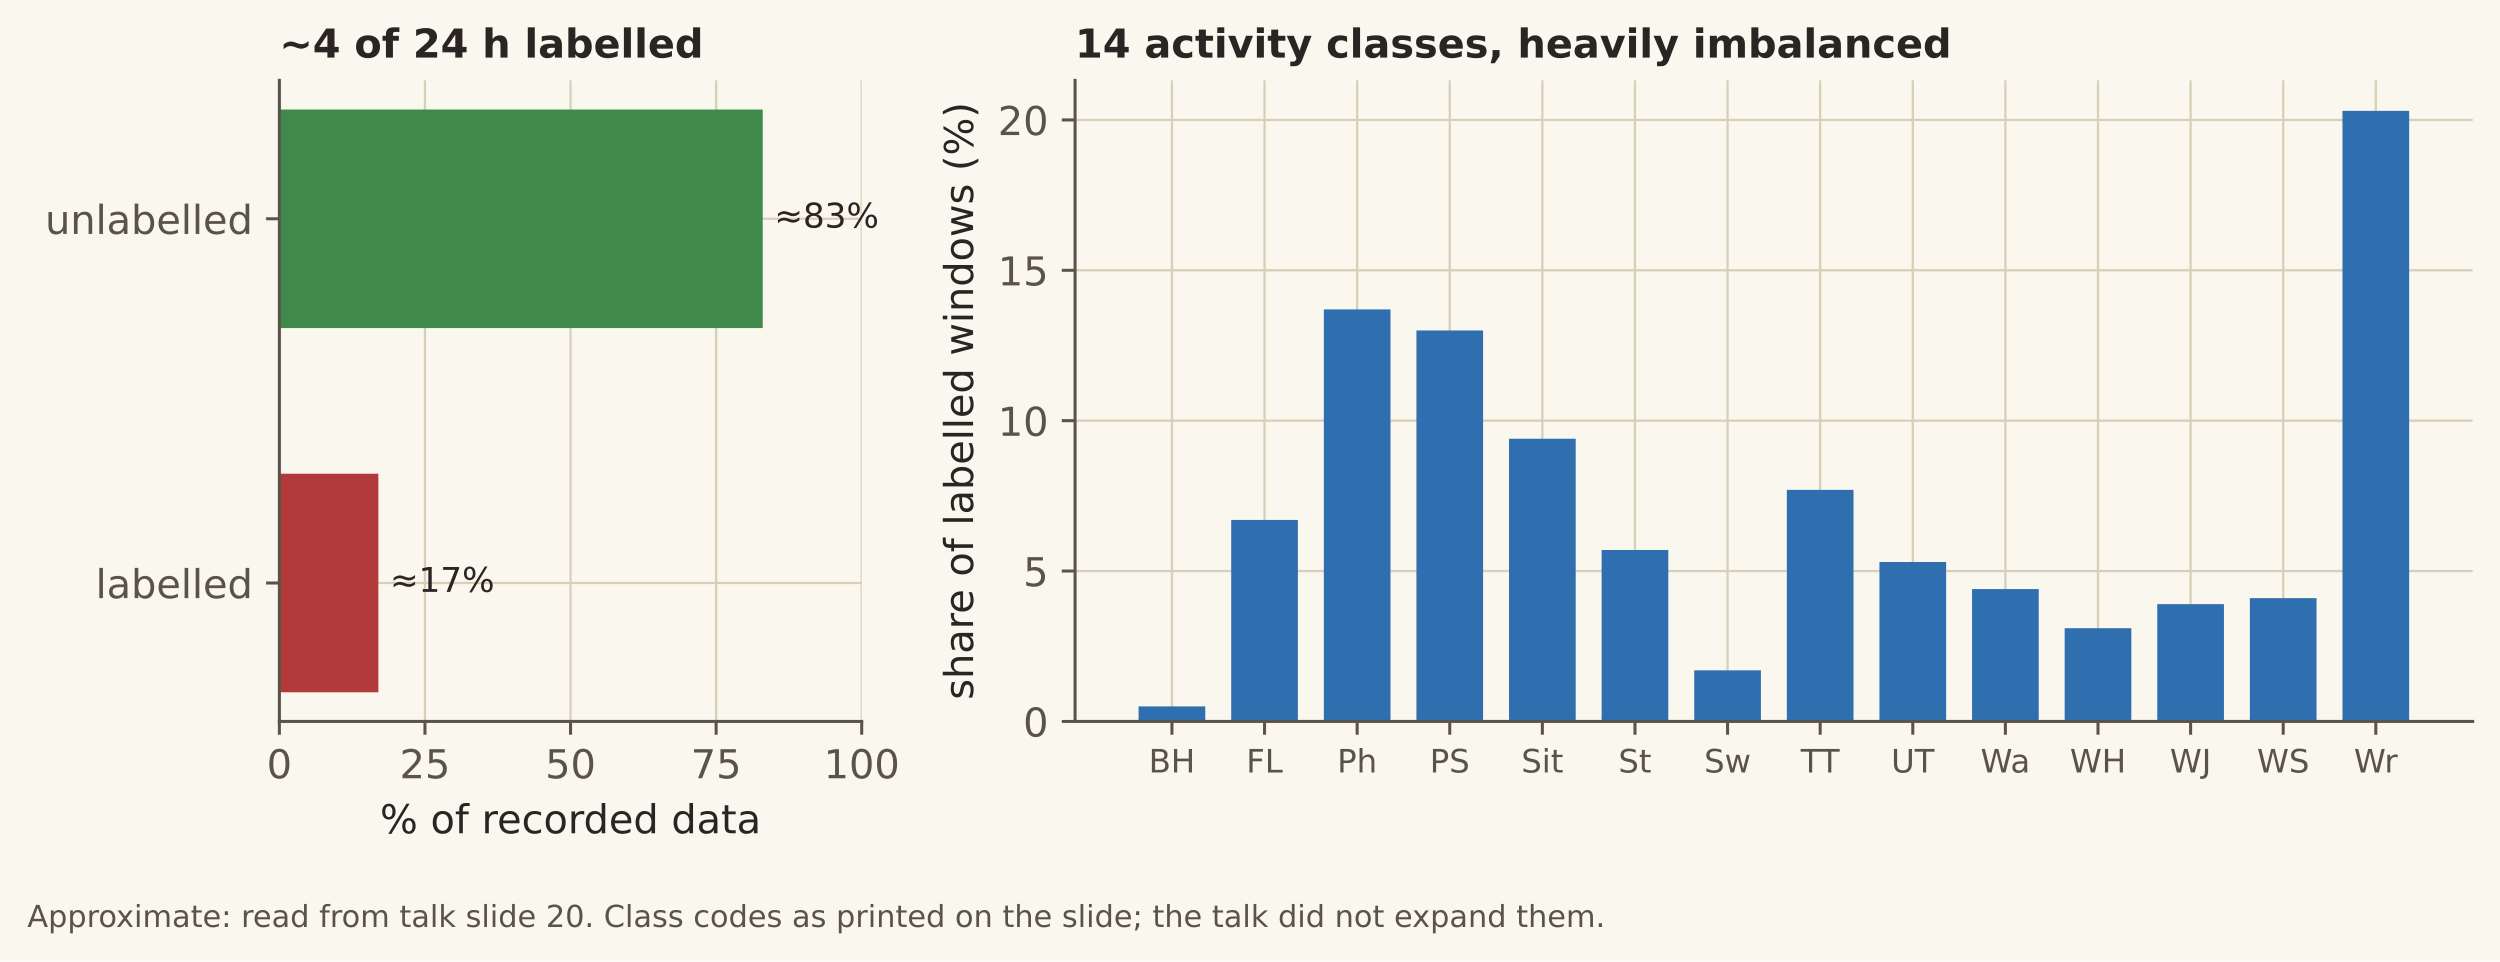
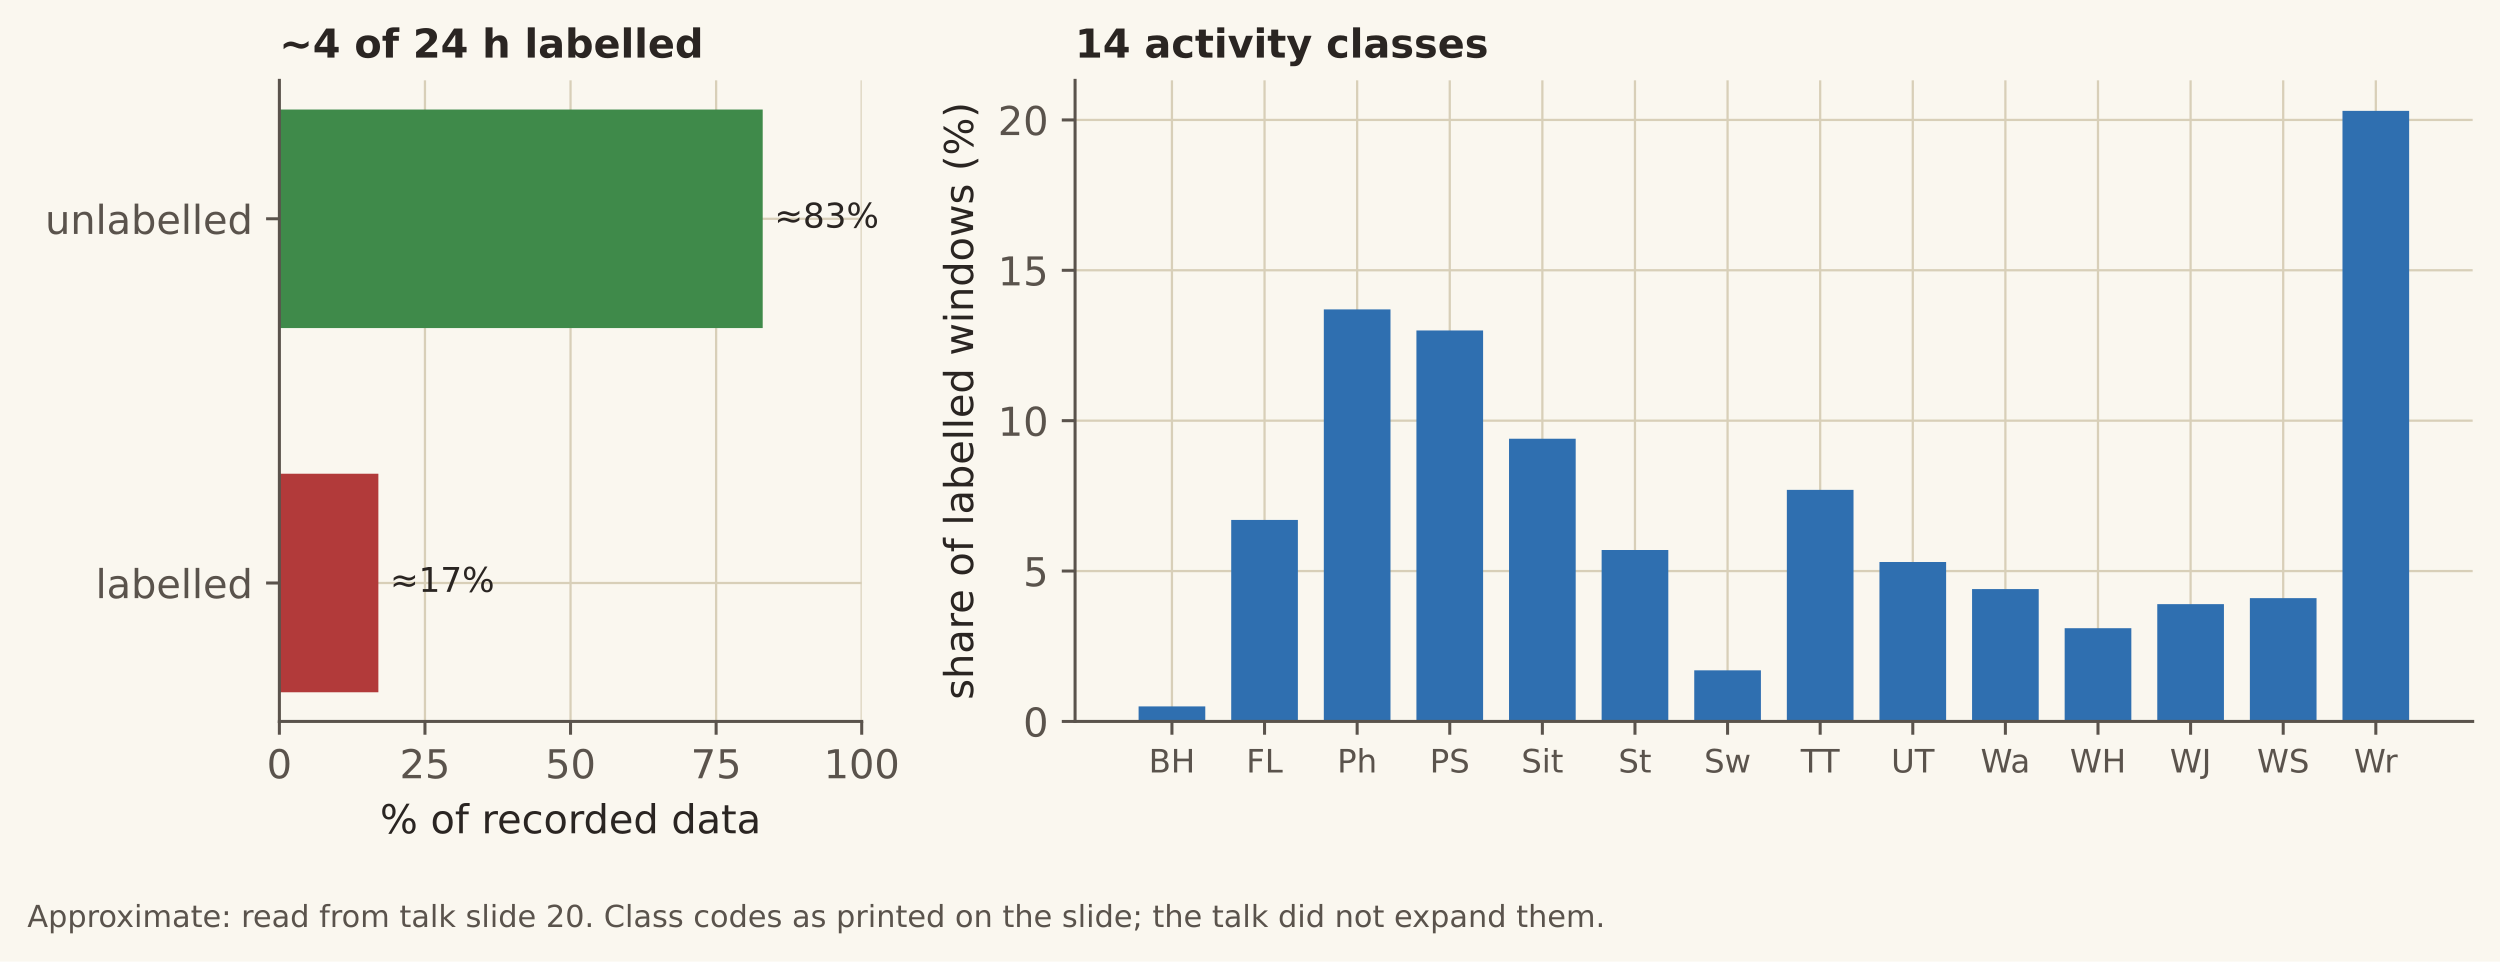
<svg xmlns="http://www.w3.org/2000/svg" xmlns:xlink="http://www.w3.org/1999/xlink" width="658.836pt" height="253.413pt" viewBox="0 0 658.836 253.413" version="1.1">
  <defs>
    <style type="text/css">*{stroke-linejoin: round; stroke-linecap: butt}</style>
  </defs>
  <g id="figure_1">
    <g id="patch_1">
      <path d="M 0 253.413  L 658.836 253.413  L 658.836 0  L 0 0  z " style="fill: #faf7ef" />
    </g>
    <g id="axes_1">
      <g id="patch_2">
        <path d="M 73.625 190.121  L 227.09 190.121  L 227.09 21.178  L 73.625 21.178  z " style="fill: #faf7ef" />
      </g>
      <g id="matplotlib.axis_1">
        <g id="xtick_1">
          <g id="line2d_1">
-             <path d="M 73.625 190.121  L 73.625 21.178  " clip-path="url(#p562a628882)" style="fill: none; stroke: #d8cfb8; stroke-width: 0.6; stroke-linecap: square" />
+             <path d="M 73.625 190.121  L 73.625 21.178  " clip-path="url(#p765f48d832)" style="fill: none; stroke: #d8cfb8; stroke-width: 0.6; stroke-linecap: square" />
          </g>
          <g id="line2d_2">
            <defs>
-               <path id="m2c1c902863" d="M 0 0  L 0 3.5  " style="stroke: #5a534c; stroke-width: 0.8" />
+               <path id="m8e24326ddb" d="M 0 0  L 0 3.5  " style="stroke: #5a534c; stroke-width: 0.8" />
            </defs>
            <g>
-               <use xlink:href="#m2c1c902863" x="73.625" y="190.121" style="fill: #5a534c; stroke: #5a534c; stroke-width: 0.8" />
+               <use xlink:href="#m8e24326ddb" x="73.625" y="190.121" style="fill: #5a534c; stroke: #5a534c; stroke-width: 0.8" />
            </g>
          </g>
          <g id="text_1">
            <text style="font-size: 10.5px; font-family: 'DejaVu Sans'; text-anchor: middle; fill: #5a534c" x="73.625" y="205.098" transform="rotate(-0 73.62475 205.0984)">0</text>
          </g>
        </g>
        <g id="xtick_2">
          <g id="line2d_3">
-             <path d="M 111.991 190.121  L 111.991 21.178  " clip-path="url(#p562a628882)" style="fill: none; stroke: #d8cfb8; stroke-width: 0.6; stroke-linecap: square" />
+             <path d="M 111.991 190.121  L 111.991 21.178  " clip-path="url(#p765f48d832)" style="fill: none; stroke: #d8cfb8; stroke-width: 0.6; stroke-linecap: square" />
          </g>
          <g id="line2d_4">
            <g>
-               <use xlink:href="#m2c1c902863" x="111.991" y="190.121" style="fill: #5a534c; stroke: #5a534c; stroke-width: 0.8" />
+               <use xlink:href="#m8e24326ddb" x="111.991" y="190.121" style="fill: #5a534c; stroke: #5a534c; stroke-width: 0.8" />
            </g>
          </g>
          <g id="text_2">
            <text style="font-size: 10.5px; font-family: 'DejaVu Sans'; text-anchor: middle; fill: #5a534c" x="111.991" y="205.098" transform="rotate(-0 111.9911 205.0984)">25</text>
          </g>
        </g>
        <g id="xtick_3">
          <g id="line2d_5">
-             <path d="M 150.357 190.121  L 150.357 21.178  " clip-path="url(#p562a628882)" style="fill: none; stroke: #d8cfb8; stroke-width: 0.6; stroke-linecap: square" />
+             <path d="M 150.357 190.121  L 150.357 21.178  " clip-path="url(#p765f48d832)" style="fill: none; stroke: #d8cfb8; stroke-width: 0.6; stroke-linecap: square" />
          </g>
          <g id="line2d_6">
            <g>
-               <use xlink:href="#m2c1c902863" x="150.357" y="190.121" style="fill: #5a534c; stroke: #5a534c; stroke-width: 0.8" />
+               <use xlink:href="#m8e24326ddb" x="150.357" y="190.121" style="fill: #5a534c; stroke: #5a534c; stroke-width: 0.8" />
            </g>
          </g>
          <g id="text_3">
            <text style="font-size: 10.5px; font-family: 'DejaVu Sans'; text-anchor: middle; fill: #5a534c" x="150.357" y="205.098" transform="rotate(-0 150.3575 205.0984)">50</text>
          </g>
        </g>
        <g id="xtick_4">
          <g id="line2d_7">
-             <path d="M 188.724 190.121  L 188.724 21.178  " clip-path="url(#p562a628882)" style="fill: none; stroke: #d8cfb8; stroke-width: 0.6; stroke-linecap: square" />
+             <path d="M 188.724 190.121  L 188.724 21.178  " clip-path="url(#p765f48d832)" style="fill: none; stroke: #d8cfb8; stroke-width: 0.6; stroke-linecap: square" />
          </g>
          <g id="line2d_8">
            <g>
-               <use xlink:href="#m2c1c902863" x="188.724" y="190.121" style="fill: #5a534c; stroke: #5a534c; stroke-width: 0.8" />
+               <use xlink:href="#m8e24326ddb" x="188.724" y="190.121" style="fill: #5a534c; stroke: #5a534c; stroke-width: 0.8" />
            </g>
          </g>
          <g id="text_4">
            <text style="font-size: 10.5px; font-family: 'DejaVu Sans'; text-anchor: middle; fill: #5a534c" x="188.724" y="205.098" transform="rotate(-0 188.7238 205.0984)">75</text>
          </g>
        </g>
        <g id="xtick_5">
          <g id="line2d_9">
-             <path d="M 227.09 190.121  L 227.09 21.178  " clip-path="url(#p562a628882)" style="fill: none; stroke: #d8cfb8; stroke-width: 0.6; stroke-linecap: square" />
+             <path d="M 227.09 190.121  L 227.09 21.178  " clip-path="url(#p765f48d832)" style="fill: none; stroke: #d8cfb8; stroke-width: 0.6; stroke-linecap: square" />
          </g>
          <g id="line2d_10">
            <g>
-               <use xlink:href="#m2c1c902863" x="227.09" y="190.121" style="fill: #5a534c; stroke: #5a534c; stroke-width: 0.8" />
+               <use xlink:href="#m8e24326ddb" x="227.09" y="190.121" style="fill: #5a534c; stroke: #5a534c; stroke-width: 0.8" />
            </g>
          </g>
          <g id="text_5">
            <text style="font-size: 10.5px; font-family: 'DejaVu Sans'; text-anchor: middle; fill: #5a534c" x="227.09" y="205.098" transform="rotate(-0 227.0902 205.0984)">100</text>
          </g>
        </g>
        <g id="text_6">
          <text style="font-size: 10.5px; font-family: 'DejaVu Sans'; text-anchor: middle; fill: #2a2522" x="150.357" y="219.599" transform="rotate(-0 150.3575 219.5992)">% of recorded data</text>
        </g>
      </g>
      <g id="matplotlib.axis_2">
        <g id="ytick_1">
          <g id="line2d_11">
-             <path d="M 73.625 57.655  L 227.09 57.655  " clip-path="url(#p562a628882)" style="fill: none; stroke: #d8cfb8; stroke-width: 0.6; stroke-linecap: square" />
+             <path d="M 73.625 57.655  L 227.09 57.655  " clip-path="url(#p765f48d832)" style="fill: none; stroke: #d8cfb8; stroke-width: 0.6; stroke-linecap: square" />
          </g>
          <g id="line2d_12">
            <defs>
-               <path id="ma47c388980" d="M 0 0  L -3.5 0  " style="stroke: #5a534c; stroke-width: 0.8" />
+               <path id="m113efa1e8c" d="M 0 0  L -3.5 0  " style="stroke: #5a534c; stroke-width: 0.8" />
            </defs>
            <g>
-               <use xlink:href="#ma47c388980" x="73.625" y="57.655" style="fill: #5a534c; stroke: #5a534c; stroke-width: 0.8" />
+               <use xlink:href="#m113efa1e8c" x="73.625" y="57.655" style="fill: #5a534c; stroke: #5a534c; stroke-width: 0.8" />
            </g>
          </g>
          <g id="text_7">
            <text style="font-size: 10.5px; font-family: 'DejaVu Sans'; text-anchor: end; fill: #5a534c" x="66.625" y="61.644" transform="rotate(-0 66.62475 61.64375)">unlabelled</text>
          </g>
        </g>
        <g id="ytick_2">
          <g id="line2d_13">
-             <path d="M 73.625 153.645  L 227.09 153.645  " clip-path="url(#p562a628882)" style="fill: none; stroke: #d8cfb8; stroke-width: 0.6; stroke-linecap: square" />
+             <path d="M 73.625 153.645  L 227.09 153.645  " clip-path="url(#p765f48d832)" style="fill: none; stroke: #d8cfb8; stroke-width: 0.6; stroke-linecap: square" />
          </g>
          <g id="line2d_14">
            <g>
-               <use xlink:href="#ma47c388980" x="73.625" y="153.645" style="fill: #5a534c; stroke: #5a534c; stroke-width: 0.8" />
+               <use xlink:href="#m113efa1e8c" x="73.625" y="153.645" style="fill: #5a534c; stroke: #5a534c; stroke-width: 0.8" />
            </g>
          </g>
          <g id="text_8">
            <text style="font-size: 10.5px; font-family: 'DejaVu Sans'; text-anchor: end; fill: #5a534c" x="66.625" y="157.634" transform="rotate(-0 66.62475 157.6338)">labelled</text>
          </g>
        </g>
      </g>
      <g id="patch_3">
-         <path d="M 73.625 86.452  L 201.001 86.452  L 201.001 28.858  L 73.625 28.858  z " clip-path="url(#p562a628882)" style="fill: #3f8a4a" />
+         <path d="M 73.625 86.452  L 201.001 86.452  L 201.001 28.858  L 73.625 28.858  z " clip-path="url(#p765f48d832)" style="fill: #3f8a4a" />
      </g>
      <g id="patch_4">
-         <path d="M 73.625 182.442  L 99.714 182.442  L 99.714 124.848  L 73.625 124.848  z " clip-path="url(#p562a628882)" style="fill: #b23a3a" />
+         <path d="M 73.625 182.442  L 99.714 182.442  L 99.714 124.848  L 73.625 124.848  z " clip-path="url(#p765f48d832)" style="fill: #b23a3a" />
      </g>
      <g id="patch_5">
        <path d="M 73.625 190.121  L 73.625 21.178  " style="fill: none; stroke: #5a534c; stroke-width: 0.8; stroke-linejoin: miter; stroke-linecap: square" />
      </g>
      <g id="patch_6">
        <path d="M 73.625 190.121  L 227.09 190.121  " style="fill: none; stroke: #5a534c; stroke-width: 0.8; stroke-linejoin: miter; stroke-linecap: square" />
      </g>
      <g id="text_9">
        <text style="font-size: 9px; font-family: 'DejaVu Sans'; text-anchor: start; fill: #2a2522" x="204.07" y="59.992" transform="rotate(-0 204.0704 59.99246)">≈83%</text>
      </g>
      <g id="text_10">
        <text style="font-size: 9px; font-family: 'DejaVu Sans'; text-anchor: start; fill: #2a2522" x="102.783" y="155.982" transform="rotate(-0 102.7832 155.9825)">≈17%</text>
      </g>
      <g id="text_11">
        <text style="font-weight: 700; font-size: 10.5px; font-family: 'DejaVu Sans'; text-anchor: start; fill: #2a2522" x="73.625" y="15.178" transform="rotate(-0 73.62475 15.17836)">~4 of 24 h labelled</text>
      </g>
    </g>
    <g id="axes_2">
      <g id="patch_7">
        <path d="M 283.319 190.121  L 651.636 190.121  L 651.636 21.178  L 283.319 21.178  z " style="fill: #faf7ef" />
      </g>
      <g id="matplotlib.axis_3">
        <g id="xtick_6">
          <g id="line2d_15">
-             <path d="M 308.846 190.121  L 308.846 21.178  " clip-path="url(#pe0a1fa6608)" style="fill: none; stroke: #d8cfb8; stroke-width: 0.6; stroke-linecap: square" />
+             <path d="M 308.846 190.121  L 308.846 21.178  " clip-path="url(#p1d51af7f2c)" style="fill: none; stroke: #d8cfb8; stroke-width: 0.6; stroke-linecap: square" />
          </g>
          <g id="line2d_16">
            <g>
-               <use xlink:href="#m2c1c902863" x="308.846" y="190.121" style="fill: #5a534c; stroke: #5a534c; stroke-width: 0.8" />
+               <use xlink:href="#m8e24326ddb" x="308.846" y="190.121" style="fill: #5a534c; stroke: #5a534c; stroke-width: 0.8" />
            </g>
          </g>
          <g id="text_12">
            <text style="font-size: 8.5px; font-family: 'DejaVu Sans'; text-anchor: middle; fill: #5a534c" x="308.846" y="203.579" transform="rotate(-0 308.8463 203.5788)">BH</text>
          </g>
        </g>
        <g id="xtick_7">
          <g id="line2d_17">
-             <path d="M 333.251 190.121  L 333.251 21.178  " clip-path="url(#pe0a1fa6608)" style="fill: none; stroke: #d8cfb8; stroke-width: 0.6; stroke-linecap: square" />
+             <path d="M 333.251 190.121  L 333.251 21.178  " clip-path="url(#p1d51af7f2c)" style="fill: none; stroke: #d8cfb8; stroke-width: 0.6; stroke-linecap: square" />
          </g>
          <g id="line2d_18">
            <g>
-               <use xlink:href="#m2c1c902863" x="333.251" y="190.121" style="fill: #5a534c; stroke: #5a534c; stroke-width: 0.8" />
+               <use xlink:href="#m8e24326ddb" x="333.251" y="190.121" style="fill: #5a534c; stroke: #5a534c; stroke-width: 0.8" />
            </g>
          </g>
          <g id="text_13">
            <text style="font-size: 8.5px; font-family: 'DejaVu Sans'; text-anchor: middle; fill: #5a534c" x="333.251" y="203.579" transform="rotate(-0 333.2511 203.5788)">FL</text>
          </g>
        </g>
        <g id="xtick_8">
          <g id="line2d_19">
-             <path d="M 357.656 190.121  L 357.656 21.178  " clip-path="url(#pe0a1fa6608)" style="fill: none; stroke: #d8cfb8; stroke-width: 0.6; stroke-linecap: square" />
+             <path d="M 357.656 190.121  L 357.656 21.178  " clip-path="url(#p1d51af7f2c)" style="fill: none; stroke: #d8cfb8; stroke-width: 0.6; stroke-linecap: square" />
          </g>
          <g id="line2d_20">
            <g>
-               <use xlink:href="#m2c1c902863" x="357.656" y="190.121" style="fill: #5a534c; stroke: #5a534c; stroke-width: 0.8" />
+               <use xlink:href="#m8e24326ddb" x="357.656" y="190.121" style="fill: #5a534c; stroke: #5a534c; stroke-width: 0.8" />
            </g>
          </g>
          <g id="text_14">
            <text style="font-size: 8.5px; font-family: 'DejaVu Sans'; text-anchor: middle; fill: #5a534c" x="357.656" y="203.579" transform="rotate(-0 357.6559 203.5795)">Ph</text>
          </g>
        </g>
        <g id="xtick_9">
          <g id="line2d_21">
-             <path d="M 382.061 190.121  L 382.061 21.178  " clip-path="url(#pe0a1fa6608)" style="fill: none; stroke: #d8cfb8; stroke-width: 0.6; stroke-linecap: square" />
+             <path d="M 382.061 190.121  L 382.061 21.178  " clip-path="url(#p1d51af7f2c)" style="fill: none; stroke: #d8cfb8; stroke-width: 0.6; stroke-linecap: square" />
          </g>
          <g id="line2d_22">
            <g>
-               <use xlink:href="#m2c1c902863" x="382.061" y="190.121" style="fill: #5a534c; stroke: #5a534c; stroke-width: 0.8" />
+               <use xlink:href="#m8e24326ddb" x="382.061" y="190.121" style="fill: #5a534c; stroke: #5a534c; stroke-width: 0.8" />
            </g>
          </g>
          <g id="text_15">
            <text style="font-size: 8.5px; font-family: 'DejaVu Sans'; text-anchor: middle; fill: #5a534c" x="382.061" y="203.579" transform="rotate(-0 382.0607 203.5788)">PS</text>
          </g>
        </g>
        <g id="xtick_10">
          <g id="line2d_23">
-             <path d="M 406.466 190.121  L 406.466 21.178  " clip-path="url(#pe0a1fa6608)" style="fill: none; stroke: #d8cfb8; stroke-width: 0.6; stroke-linecap: square" />
+             <path d="M 406.466 190.121  L 406.466 21.178  " clip-path="url(#p1d51af7f2c)" style="fill: none; stroke: #d8cfb8; stroke-width: 0.6; stroke-linecap: square" />
          </g>
          <g id="line2d_24">
            <g>
-               <use xlink:href="#m2c1c902863" x="406.466" y="190.121" style="fill: #5a534c; stroke: #5a534c; stroke-width: 0.8" />
+               <use xlink:href="#m8e24326ddb" x="406.466" y="190.121" style="fill: #5a534c; stroke: #5a534c; stroke-width: 0.8" />
            </g>
          </g>
          <g id="text_16">
            <text style="font-size: 8.5px; font-family: 'DejaVu Sans'; text-anchor: middle; fill: #5a534c" x="406.466" y="203.579" transform="rotate(-0 406.4655 203.5795)">Sit</text>
          </g>
        </g>
        <g id="xtick_11">
          <g id="line2d_25">
-             <path d="M 430.87 190.121  L 430.87 21.178  " clip-path="url(#pe0a1fa6608)" style="fill: none; stroke: #d8cfb8; stroke-width: 0.6; stroke-linecap: square" />
+             <path d="M 430.87 190.121  L 430.87 21.178  " clip-path="url(#p1d51af7f2c)" style="fill: none; stroke: #d8cfb8; stroke-width: 0.6; stroke-linecap: square" />
          </g>
          <g id="line2d_26">
            <g>
-               <use xlink:href="#m2c1c902863" x="430.87" y="190.121" style="fill: #5a534c; stroke: #5a534c; stroke-width: 0.8" />
+               <use xlink:href="#m8e24326ddb" x="430.87" y="190.121" style="fill: #5a534c; stroke: #5a534c; stroke-width: 0.8" />
            </g>
          </g>
          <g id="text_17">
            <text style="font-size: 8.5px; font-family: 'DejaVu Sans'; text-anchor: middle; fill: #5a534c" x="430.87" y="203.579" transform="rotate(-0 430.8703 203.5788)">St</text>
          </g>
        </g>
        <g id="xtick_12">
          <g id="line2d_27">
-             <path d="M 455.275 190.121  L 455.275 21.178  " clip-path="url(#pe0a1fa6608)" style="fill: none; stroke: #d8cfb8; stroke-width: 0.6; stroke-linecap: square" />
+             <path d="M 455.275 190.121  L 455.275 21.178  " clip-path="url(#p1d51af7f2c)" style="fill: none; stroke: #d8cfb8; stroke-width: 0.6; stroke-linecap: square" />
          </g>
          <g id="line2d_28">
            <g>
-               <use xlink:href="#m2c1c902863" x="455.275" y="190.121" style="fill: #5a534c; stroke: #5a534c; stroke-width: 0.8" />
+               <use xlink:href="#m8e24326ddb" x="455.275" y="190.121" style="fill: #5a534c; stroke: #5a534c; stroke-width: 0.8" />
            </g>
          </g>
          <g id="text_18">
            <text style="font-size: 8.5px; font-family: 'DejaVu Sans'; text-anchor: middle; fill: #5a534c" x="455.275" y="203.579" transform="rotate(-0 455.2751 203.5788)">Sw</text>
          </g>
        </g>
        <g id="xtick_13">
          <g id="line2d_29">
-             <path d="M 479.68 190.121  L 479.68 21.178  " clip-path="url(#pe0a1fa6608)" style="fill: none; stroke: #d8cfb8; stroke-width: 0.6; stroke-linecap: square" />
+             <path d="M 479.68 190.121  L 479.68 21.178  " clip-path="url(#p1d51af7f2c)" style="fill: none; stroke: #d8cfb8; stroke-width: 0.6; stroke-linecap: square" />
          </g>
          <g id="line2d_30">
            <g>
-               <use xlink:href="#m2c1c902863" x="479.68" y="190.121" style="fill: #5a534c; stroke: #5a534c; stroke-width: 0.8" />
+               <use xlink:href="#m8e24326ddb" x="479.68" y="190.121" style="fill: #5a534c; stroke: #5a534c; stroke-width: 0.8" />
            </g>
          </g>
          <g id="text_19">
            <text style="font-size: 8.5px; font-family: 'DejaVu Sans'; text-anchor: middle; fill: #5a534c" x="479.68" y="203.579" transform="rotate(-0 479.6799 203.5788)">TT</text>
          </g>
        </g>
        <g id="xtick_14">
          <g id="line2d_31">
-             <path d="M 504.085 190.121  L 504.085 21.178  " clip-path="url(#pe0a1fa6608)" style="fill: none; stroke: #d8cfb8; stroke-width: 0.6; stroke-linecap: square" />
+             <path d="M 504.085 190.121  L 504.085 21.178  " clip-path="url(#p1d51af7f2c)" style="fill: none; stroke: #d8cfb8; stroke-width: 0.6; stroke-linecap: square" />
          </g>
          <g id="line2d_32">
            <g>
-               <use xlink:href="#m2c1c902863" x="504.085" y="190.121" style="fill: #5a534c; stroke: #5a534c; stroke-width: 0.8" />
+               <use xlink:href="#m8e24326ddb" x="504.085" y="190.121" style="fill: #5a534c; stroke: #5a534c; stroke-width: 0.8" />
            </g>
          </g>
          <g id="text_20">
            <text style="font-size: 8.5px; font-family: 'DejaVu Sans'; text-anchor: middle; fill: #5a534c" x="504.085" y="203.579" transform="rotate(-0 504.0847 203.5788)">UT</text>
          </g>
        </g>
        <g id="xtick_15">
          <g id="line2d_33">
-             <path d="M 528.489 190.121  L 528.489 21.178  " clip-path="url(#pe0a1fa6608)" style="fill: none; stroke: #d8cfb8; stroke-width: 0.6; stroke-linecap: square" />
+             <path d="M 528.489 190.121  L 528.489 21.178  " clip-path="url(#p1d51af7f2c)" style="fill: none; stroke: #d8cfb8; stroke-width: 0.6; stroke-linecap: square" />
          </g>
          <g id="line2d_34">
            <g>
-               <use xlink:href="#m2c1c902863" x="528.489" y="190.121" style="fill: #5a534c; stroke: #5a534c; stroke-width: 0.8" />
+               <use xlink:href="#m8e24326ddb" x="528.489" y="190.121" style="fill: #5a534c; stroke: #5a534c; stroke-width: 0.8" />
            </g>
          </g>
          <g id="text_21">
            <text style="font-size: 8.5px; font-family: 'DejaVu Sans'; text-anchor: middle; fill: #5a534c" x="528.489" y="203.579" transform="rotate(-0 528.4894 203.5788)">Wa</text>
          </g>
        </g>
        <g id="xtick_16">
          <g id="line2d_35">
-             <path d="M 552.894 190.121  L 552.894 21.178  " clip-path="url(#pe0a1fa6608)" style="fill: none; stroke: #d8cfb8; stroke-width: 0.6; stroke-linecap: square" />
+             <path d="M 552.894 190.121  L 552.894 21.178  " clip-path="url(#p1d51af7f2c)" style="fill: none; stroke: #d8cfb8; stroke-width: 0.6; stroke-linecap: square" />
          </g>
          <g id="line2d_36">
            <g>
-               <use xlink:href="#m2c1c902863" x="552.894" y="190.121" style="fill: #5a534c; stroke: #5a534c; stroke-width: 0.8" />
+               <use xlink:href="#m8e24326ddb" x="552.894" y="190.121" style="fill: #5a534c; stroke: #5a534c; stroke-width: 0.8" />
            </g>
          </g>
          <g id="text_22">
            <text style="font-size: 8.5px; font-family: 'DejaVu Sans'; text-anchor: middle; fill: #5a534c" x="552.894" y="203.579" transform="rotate(-0 552.8942 203.5788)">WH</text>
          </g>
        </g>
        <g id="xtick_17">
          <g id="line2d_37">
-             <path d="M 577.299 190.121  L 577.299 21.178  " clip-path="url(#pe0a1fa6608)" style="fill: none; stroke: #d8cfb8; stroke-width: 0.6; stroke-linecap: square" />
+             <path d="M 577.299 190.121  L 577.299 21.178  " clip-path="url(#p1d51af7f2c)" style="fill: none; stroke: #d8cfb8; stroke-width: 0.6; stroke-linecap: square" />
          </g>
          <g id="line2d_38">
            <g>
-               <use xlink:href="#m2c1c902863" x="577.299" y="190.121" style="fill: #5a534c; stroke: #5a534c; stroke-width: 0.8" />
+               <use xlink:href="#m8e24326ddb" x="577.299" y="190.121" style="fill: #5a534c; stroke: #5a534c; stroke-width: 0.8" />
            </g>
          </g>
          <g id="text_23">
            <text style="font-size: 8.5px; font-family: 'DejaVu Sans'; text-anchor: middle; fill: #5a534c" x="577.299" y="203.579" transform="rotate(-0 577.299 203.5788)">WJ</text>
          </g>
        </g>
        <g id="xtick_18">
          <g id="line2d_39">
-             <path d="M 601.704 190.121  L 601.704 21.178  " clip-path="url(#pe0a1fa6608)" style="fill: none; stroke: #d8cfb8; stroke-width: 0.6; stroke-linecap: square" />
+             <path d="M 601.704 190.121  L 601.704 21.178  " clip-path="url(#p1d51af7f2c)" style="fill: none; stroke: #d8cfb8; stroke-width: 0.6; stroke-linecap: square" />
          </g>
          <g id="line2d_40">
            <g>
-               <use xlink:href="#m2c1c902863" x="601.704" y="190.121" style="fill: #5a534c; stroke: #5a534c; stroke-width: 0.8" />
+               <use xlink:href="#m8e24326ddb" x="601.704" y="190.121" style="fill: #5a534c; stroke: #5a534c; stroke-width: 0.8" />
            </g>
          </g>
          <g id="text_24">
            <text style="font-size: 8.5px; font-family: 'DejaVu Sans'; text-anchor: middle; fill: #5a534c" x="601.704" y="203.579" transform="rotate(-0 601.7038 203.5788)">WS</text>
          </g>
        </g>
        <g id="xtick_19">
          <g id="line2d_41">
-             <path d="M 626.109 190.121  L 626.109 21.178  " clip-path="url(#pe0a1fa6608)" style="fill: none; stroke: #d8cfb8; stroke-width: 0.6; stroke-linecap: square" />
+             <path d="M 626.109 190.121  L 626.109 21.178  " clip-path="url(#p1d51af7f2c)" style="fill: none; stroke: #d8cfb8; stroke-width: 0.6; stroke-linecap: square" />
          </g>
          <g id="line2d_42">
            <g>
-               <use xlink:href="#m2c1c902863" x="626.109" y="190.121" style="fill: #5a534c; stroke: #5a534c; stroke-width: 0.8" />
+               <use xlink:href="#m8e24326ddb" x="626.109" y="190.121" style="fill: #5a534c; stroke: #5a534c; stroke-width: 0.8" />
            </g>
          </g>
          <g id="text_25">
            <text style="font-size: 8.5px; font-family: 'DejaVu Sans'; text-anchor: middle; fill: #5a534c" x="626.109" y="203.579" transform="rotate(-0 626.1086 203.5788)">Wr</text>
          </g>
        </g>
      </g>
      <g id="matplotlib.axis_4">
        <g id="ytick_3">
          <g id="line2d_43">
-             <path d="M 283.319 190.121  L 651.636 190.121  " clip-path="url(#pe0a1fa6608)" style="fill: none; stroke: #d8cfb8; stroke-width: 0.6; stroke-linecap: square" />
+             <path d="M 283.319 190.121  L 651.636 190.121  " clip-path="url(#p1d51af7f2c)" style="fill: none; stroke: #d8cfb8; stroke-width: 0.6; stroke-linecap: square" />
          </g>
          <g id="line2d_44">
            <g>
-               <use xlink:href="#ma47c388980" x="283.319" y="190.121" style="fill: #5a534c; stroke: #5a534c; stroke-width: 0.8" />
+               <use xlink:href="#m113efa1e8c" x="283.319" y="190.121" style="fill: #5a534c; stroke: #5a534c; stroke-width: 0.8" />
            </g>
          </g>
          <g id="text_26">
            <text style="font-size: 10.5px; font-family: 'DejaVu Sans'; text-anchor: end; fill: #5a534c" x="276.319" y="194.11" transform="rotate(-0 276.3189 194.1096)">0</text>
          </g>
        </g>
        <g id="ytick_4">
          <g id="line2d_45">
-             <path d="M 283.319 150.491  L 651.636 150.491  " clip-path="url(#pe0a1fa6608)" style="fill: none; stroke: #d8cfb8; stroke-width: 0.6; stroke-linecap: square" />
+             <path d="M 283.319 150.491  L 651.636 150.491  " clip-path="url(#p1d51af7f2c)" style="fill: none; stroke: #d8cfb8; stroke-width: 0.6; stroke-linecap: square" />
          </g>
          <g id="line2d_46">
            <g>
-               <use xlink:href="#ma47c388980" x="283.319" y="150.491" style="fill: #5a534c; stroke: #5a534c; stroke-width: 0.8" />
+               <use xlink:href="#m113efa1e8c" x="283.319" y="150.491" style="fill: #5a534c; stroke: #5a534c; stroke-width: 0.8" />
            </g>
          </g>
          <g id="text_27">
            <text style="font-size: 10.5px; font-family: 'DejaVu Sans'; text-anchor: end; fill: #5a534c" x="276.319" y="154.48" transform="rotate(-0 276.3189 154.4796)">5</text>
          </g>
        </g>
        <g id="ytick_5">
          <g id="line2d_47">
-             <path d="M 283.319 110.861  L 651.636 110.861  " clip-path="url(#pe0a1fa6608)" style="fill: none; stroke: #d8cfb8; stroke-width: 0.6; stroke-linecap: square" />
+             <path d="M 283.319 110.861  L 651.636 110.861  " clip-path="url(#p1d51af7f2c)" style="fill: none; stroke: #d8cfb8; stroke-width: 0.6; stroke-linecap: square" />
          </g>
          <g id="line2d_48">
            <g>
-               <use xlink:href="#ma47c388980" x="283.319" y="110.861" style="fill: #5a534c; stroke: #5a534c; stroke-width: 0.8" />
+               <use xlink:href="#m113efa1e8c" x="283.319" y="110.861" style="fill: #5a534c; stroke: #5a534c; stroke-width: 0.8" />
            </g>
          </g>
          <g id="text_28">
            <text style="font-size: 10.5px; font-family: 'DejaVu Sans'; text-anchor: end; fill: #5a534c" x="276.319" y="114.85" transform="rotate(-0 276.3189 114.8497)">10</text>
          </g>
        </g>
        <g id="ytick_6">
          <g id="line2d_49">
-             <path d="M 283.319 71.231  L 651.636 71.231  " clip-path="url(#pe0a1fa6608)" style="fill: none; stroke: #d8cfb8; stroke-width: 0.6; stroke-linecap: square" />
+             <path d="M 283.319 71.231  L 651.636 71.231  " clip-path="url(#p1d51af7f2c)" style="fill: none; stroke: #d8cfb8; stroke-width: 0.6; stroke-linecap: square" />
          </g>
          <g id="line2d_50">
            <g>
-               <use xlink:href="#ma47c388980" x="283.319" y="71.231" style="fill: #5a534c; stroke: #5a534c; stroke-width: 0.8" />
+               <use xlink:href="#m113efa1e8c" x="283.319" y="71.231" style="fill: #5a534c; stroke: #5a534c; stroke-width: 0.8" />
            </g>
          </g>
          <g id="text_29">
            <text style="font-size: 10.5px; font-family: 'DejaVu Sans'; text-anchor: end; fill: #5a534c" x="276.319" y="75.22" transform="rotate(-0 276.3189 75.21975)">15</text>
          </g>
        </g>
        <g id="ytick_7">
          <g id="line2d_51">
-             <path d="M 283.319 31.601  L 651.636 31.601  " clip-path="url(#pe0a1fa6608)" style="fill: none; stroke: #d8cfb8; stroke-width: 0.6; stroke-linecap: square" />
+             <path d="M 283.319 31.601  L 651.636 31.601  " clip-path="url(#p1d51af7f2c)" style="fill: none; stroke: #d8cfb8; stroke-width: 0.6; stroke-linecap: square" />
          </g>
          <g id="line2d_52">
            <g>
-               <use xlink:href="#ma47c388980" x="283.319" y="31.601" style="fill: #5a534c; stroke: #5a534c; stroke-width: 0.8" />
+               <use xlink:href="#m113efa1e8c" x="283.319" y="31.601" style="fill: #5a534c; stroke: #5a534c; stroke-width: 0.8" />
            </g>
          </g>
          <g id="text_30">
            <text style="font-size: 10.5px; font-family: 'DejaVu Sans'; text-anchor: end; fill: #5a534c" x="276.319" y="35.59" transform="rotate(-0 276.3189 35.5898)">20</text>
          </g>
        </g>
        <g id="text_31">
          <text style="font-size: 10.5px; font-family: 'DejaVu Sans'; text-anchor: middle; fill: #2a2522" x="256.435" y="105.65" transform="rotate(-90 256.4352 105.6496)">share of labelled windows (%)</text>
        </g>
      </g>
      <g id="patch_8">
-         <path d="M 300.061 190.121  L 317.632 190.121  L 317.632 186.158  L 300.061 186.158  z " clip-path="url(#pe0a1fa6608)" style="fill: #2f6fb0" />
+         <path d="M 300.061 190.121  L 317.632 190.121  L 317.632 186.158  L 300.061 186.158  z " clip-path="url(#p1d51af7f2c)" style="fill: #2f6fb0" />
      </g>
      <g id="patch_9">
-         <path d="M 324.465 190.121  L 342.037 190.121  L 342.037 137.017  L 324.465 137.017  z " clip-path="url(#pe0a1fa6608)" style="fill: #2f6fb0" />
+         <path d="M 324.465 190.121  L 342.037 190.121  L 342.037 137.017  L 324.465 137.017  z " clip-path="url(#p1d51af7f2c)" style="fill: #2f6fb0" />
      </g>
      <g id="patch_10">
-         <path d="M 348.87 190.121  L 366.442 190.121  L 366.442 81.535  L 348.87 81.535  z " clip-path="url(#pe0a1fa6608)" style="fill: #2f6fb0" />
+         <path d="M 348.87 190.121  L 366.442 190.121  L 366.442 81.535  L 348.87 81.535  z " clip-path="url(#p1d51af7f2c)" style="fill: #2f6fb0" />
      </g>
      <g id="patch_11">
-         <path d="M 373.275 190.121  L 390.846 190.121  L 390.846 87.083  L 373.275 87.083  z " clip-path="url(#pe0a1fa6608)" style="fill: #2f6fb0" />
+         <path d="M 373.275 190.121  L 390.846 190.121  L 390.846 87.083  L 373.275 87.083  z " clip-path="url(#p1d51af7f2c)" style="fill: #2f6fb0" />
      </g>
      <g id="patch_12">
-         <path d="M 397.68 190.121  L 415.251 190.121  L 415.251 115.617  L 397.68 115.617  z " clip-path="url(#pe0a1fa6608)" style="fill: #2f6fb0" />
+         <path d="M 397.68 190.121  L 415.251 190.121  L 415.251 115.617  L 397.68 115.617  z " clip-path="url(#p1d51af7f2c)" style="fill: #2f6fb0" />
      </g>
      <g id="patch_13">
-         <path d="M 422.085 190.121  L 439.656 190.121  L 439.656 144.943  L 422.085 144.943  z " clip-path="url(#pe0a1fa6608)" style="fill: #2f6fb0" />
+         <path d="M 422.085 190.121  L 439.656 190.121  L 439.656 144.943  L 422.085 144.943  z " clip-path="url(#p1d51af7f2c)" style="fill: #2f6fb0" />
      </g>
      <g id="patch_14">
-         <path d="M 446.489 190.121  L 464.061 190.121  L 464.061 176.647  L 446.489 176.647  z " clip-path="url(#pe0a1fa6608)" style="fill: #2f6fb0" />
+         <path d="M 446.489 190.121  L 464.061 190.121  L 464.061 176.647  L 446.489 176.647  z " clip-path="url(#p1d51af7f2c)" style="fill: #2f6fb0" />
      </g>
      <g id="patch_15">
-         <path d="M 470.894 190.121  L 488.466 190.121  L 488.466 129.091  L 470.894 129.091  z " clip-path="url(#pe0a1fa6608)" style="fill: #2f6fb0" />
+         <path d="M 470.894 190.121  L 488.466 190.121  L 488.466 129.091  L 470.894 129.091  z " clip-path="url(#p1d51af7f2c)" style="fill: #2f6fb0" />
      </g>
      <g id="patch_16">
-         <path d="M 495.299 190.121  L 512.87 190.121  L 512.87 148.113  L 495.299 148.113  z " clip-path="url(#pe0a1fa6608)" style="fill: #2f6fb0" />
+         <path d="M 495.299 190.121  L 512.87 190.121  L 512.87 148.113  L 495.299 148.113  z " clip-path="url(#p1d51af7f2c)" style="fill: #2f6fb0" />
      </g>
      <g id="patch_17">
-         <path d="M 519.704 190.121  L 537.275 190.121  L 537.275 155.246  L 519.704 155.246  z " clip-path="url(#pe0a1fa6608)" style="fill: #2f6fb0" />
+         <path d="M 519.704 190.121  L 537.275 190.121  L 537.275 155.246  L 519.704 155.246  z " clip-path="url(#p1d51af7f2c)" style="fill: #2f6fb0" />
      </g>
      <g id="patch_18">
-         <path d="M 544.109 190.121  L 561.68 190.121  L 561.68 165.55  L 544.109 165.55  z " clip-path="url(#pe0a1fa6608)" style="fill: #2f6fb0" />
+         <path d="M 544.109 190.121  L 561.68 190.121  L 561.68 165.55  L 544.109 165.55  z " clip-path="url(#p1d51af7f2c)" style="fill: #2f6fb0" />
      </g>
      <g id="patch_19">
-         <path d="M 568.513 190.121  L 586.085 190.121  L 586.085 159.209  L 568.513 159.209  z " clip-path="url(#pe0a1fa6608)" style="fill: #2f6fb0" />
+         <path d="M 568.513 190.121  L 586.085 190.121  L 586.085 159.209  L 568.513 159.209  z " clip-path="url(#p1d51af7f2c)" style="fill: #2f6fb0" />
      </g>
      <g id="patch_20">
-         <path d="M 592.918 190.121  L 610.49 190.121  L 610.49 157.624  L 592.918 157.624  z " clip-path="url(#pe0a1fa6608)" style="fill: #2f6fb0" />
+         <path d="M 592.918 190.121  L 610.49 190.121  L 610.49 157.624  L 592.918 157.624  z " clip-path="url(#p1d51af7f2c)" style="fill: #2f6fb0" />
      </g>
      <g id="patch_21">
-         <path d="M 617.323 190.121  L 634.894 190.121  L 634.894 29.223  L 617.323 29.223  z " clip-path="url(#pe0a1fa6608)" style="fill: #2f6fb0" />
+         <path d="M 617.323 190.121  L 634.894 190.121  L 634.894 29.223  L 617.323 29.223  z " clip-path="url(#p1d51af7f2c)" style="fill: #2f6fb0" />
      </g>
      <g id="patch_22">
        <path d="M 283.319 190.121  L 283.319 21.178  " style="fill: none; stroke: #5a534c; stroke-width: 0.8; stroke-linejoin: miter; stroke-linecap: square" />
      </g>
      <g id="patch_23">
        <path d="M 283.319 190.121  L 651.636 190.121  " style="fill: none; stroke: #5a534c; stroke-width: 0.8; stroke-linejoin: miter; stroke-linecap: square" />
      </g>
      <g id="text_32">
-         <text style="font-weight: 700; font-size: 10.5px; font-family: 'DejaVu Sans'; text-anchor: start; fill: #2a2522" x="283.319" y="15.178" transform="rotate(-0 283.3189 15.17836)">14 activity classes, heavily imbalanced</text>
+         <text style="font-weight: 700; font-size: 10.5px; font-family: 'DejaVu Sans'; text-anchor: start; fill: #2a2522" x="283.319" y="15.178" transform="rotate(-0 283.3189 15.17836)">14 activity classes</text>
      </g>
    </g>
    <g id="text_33">
      <text style="font-size: 8px; font-family: 'DejaVu Sans'; text-anchor: start; fill: #5a534c" x="7.2" y="244.292" transform="rotate(-0 7.2 244.2916)">Approximate: read from talk slide 20. Class codes as printed on the slide; the talk did not expand them.</text>
    </g>
  </g>
  <defs>
-     <clipPath id="p562a628882">
+     <clipPath id="p765f48d832">
      <rect x="73.625" y="21.178" width="153.465" height="168.942" />
    </clipPath>
-     <clipPath id="pe0a1fa6608">
+     <clipPath id="p1d51af7f2c">
      <rect x="283.319" y="21.178" width="368.317" height="168.942" />
    </clipPath>
  </defs>
</svg>
